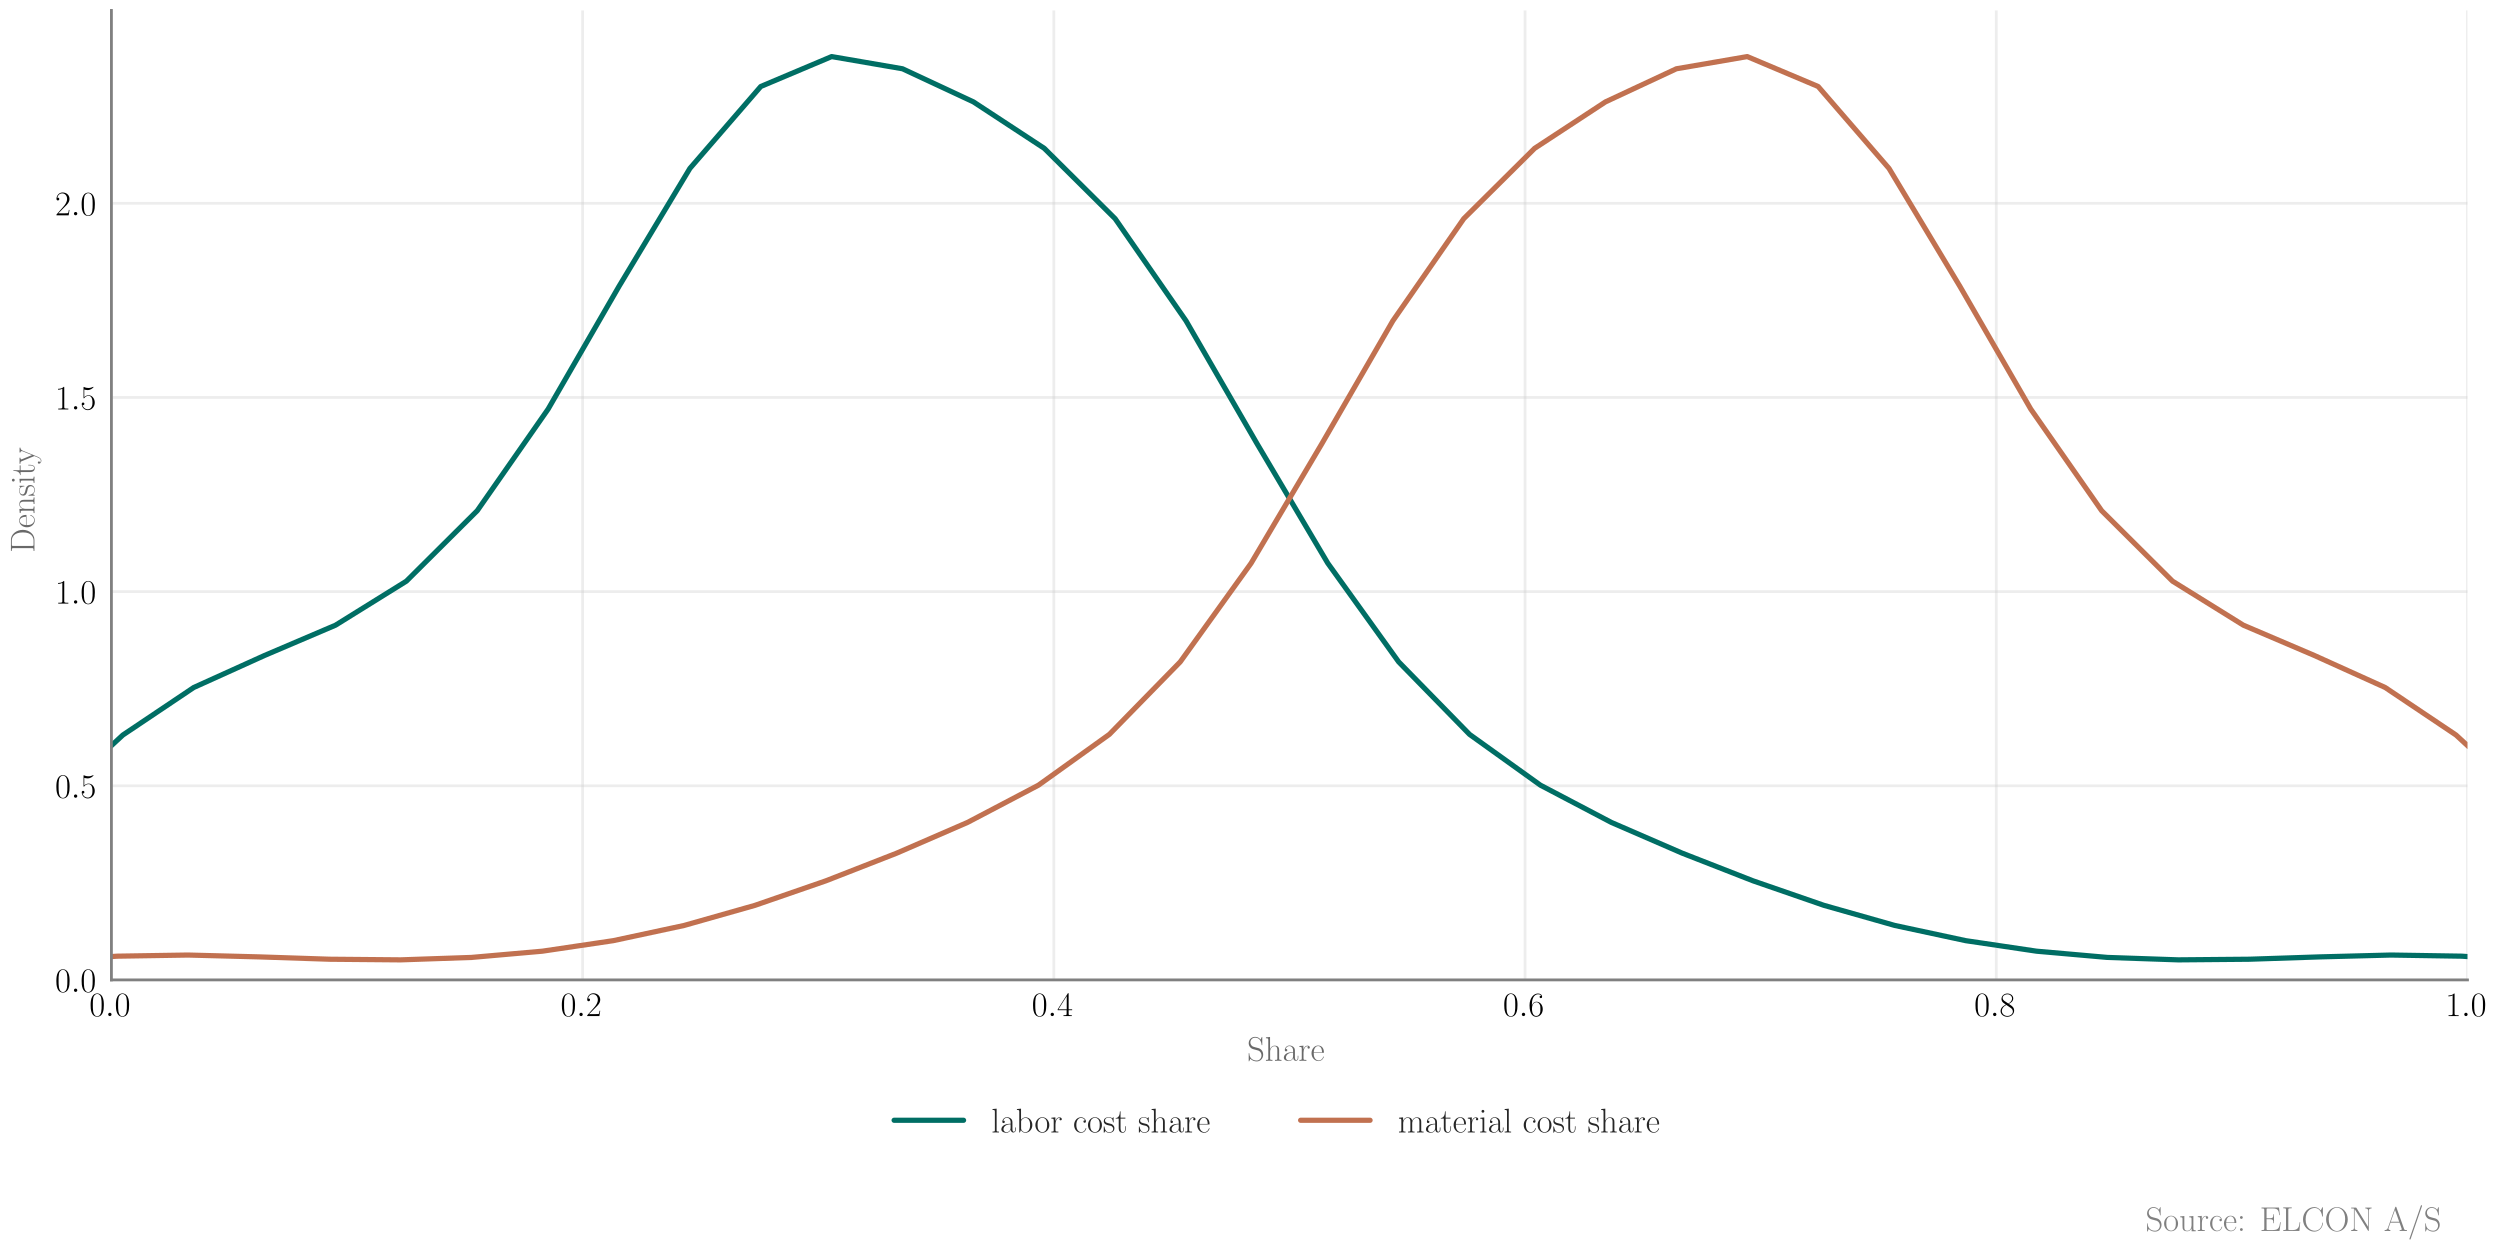
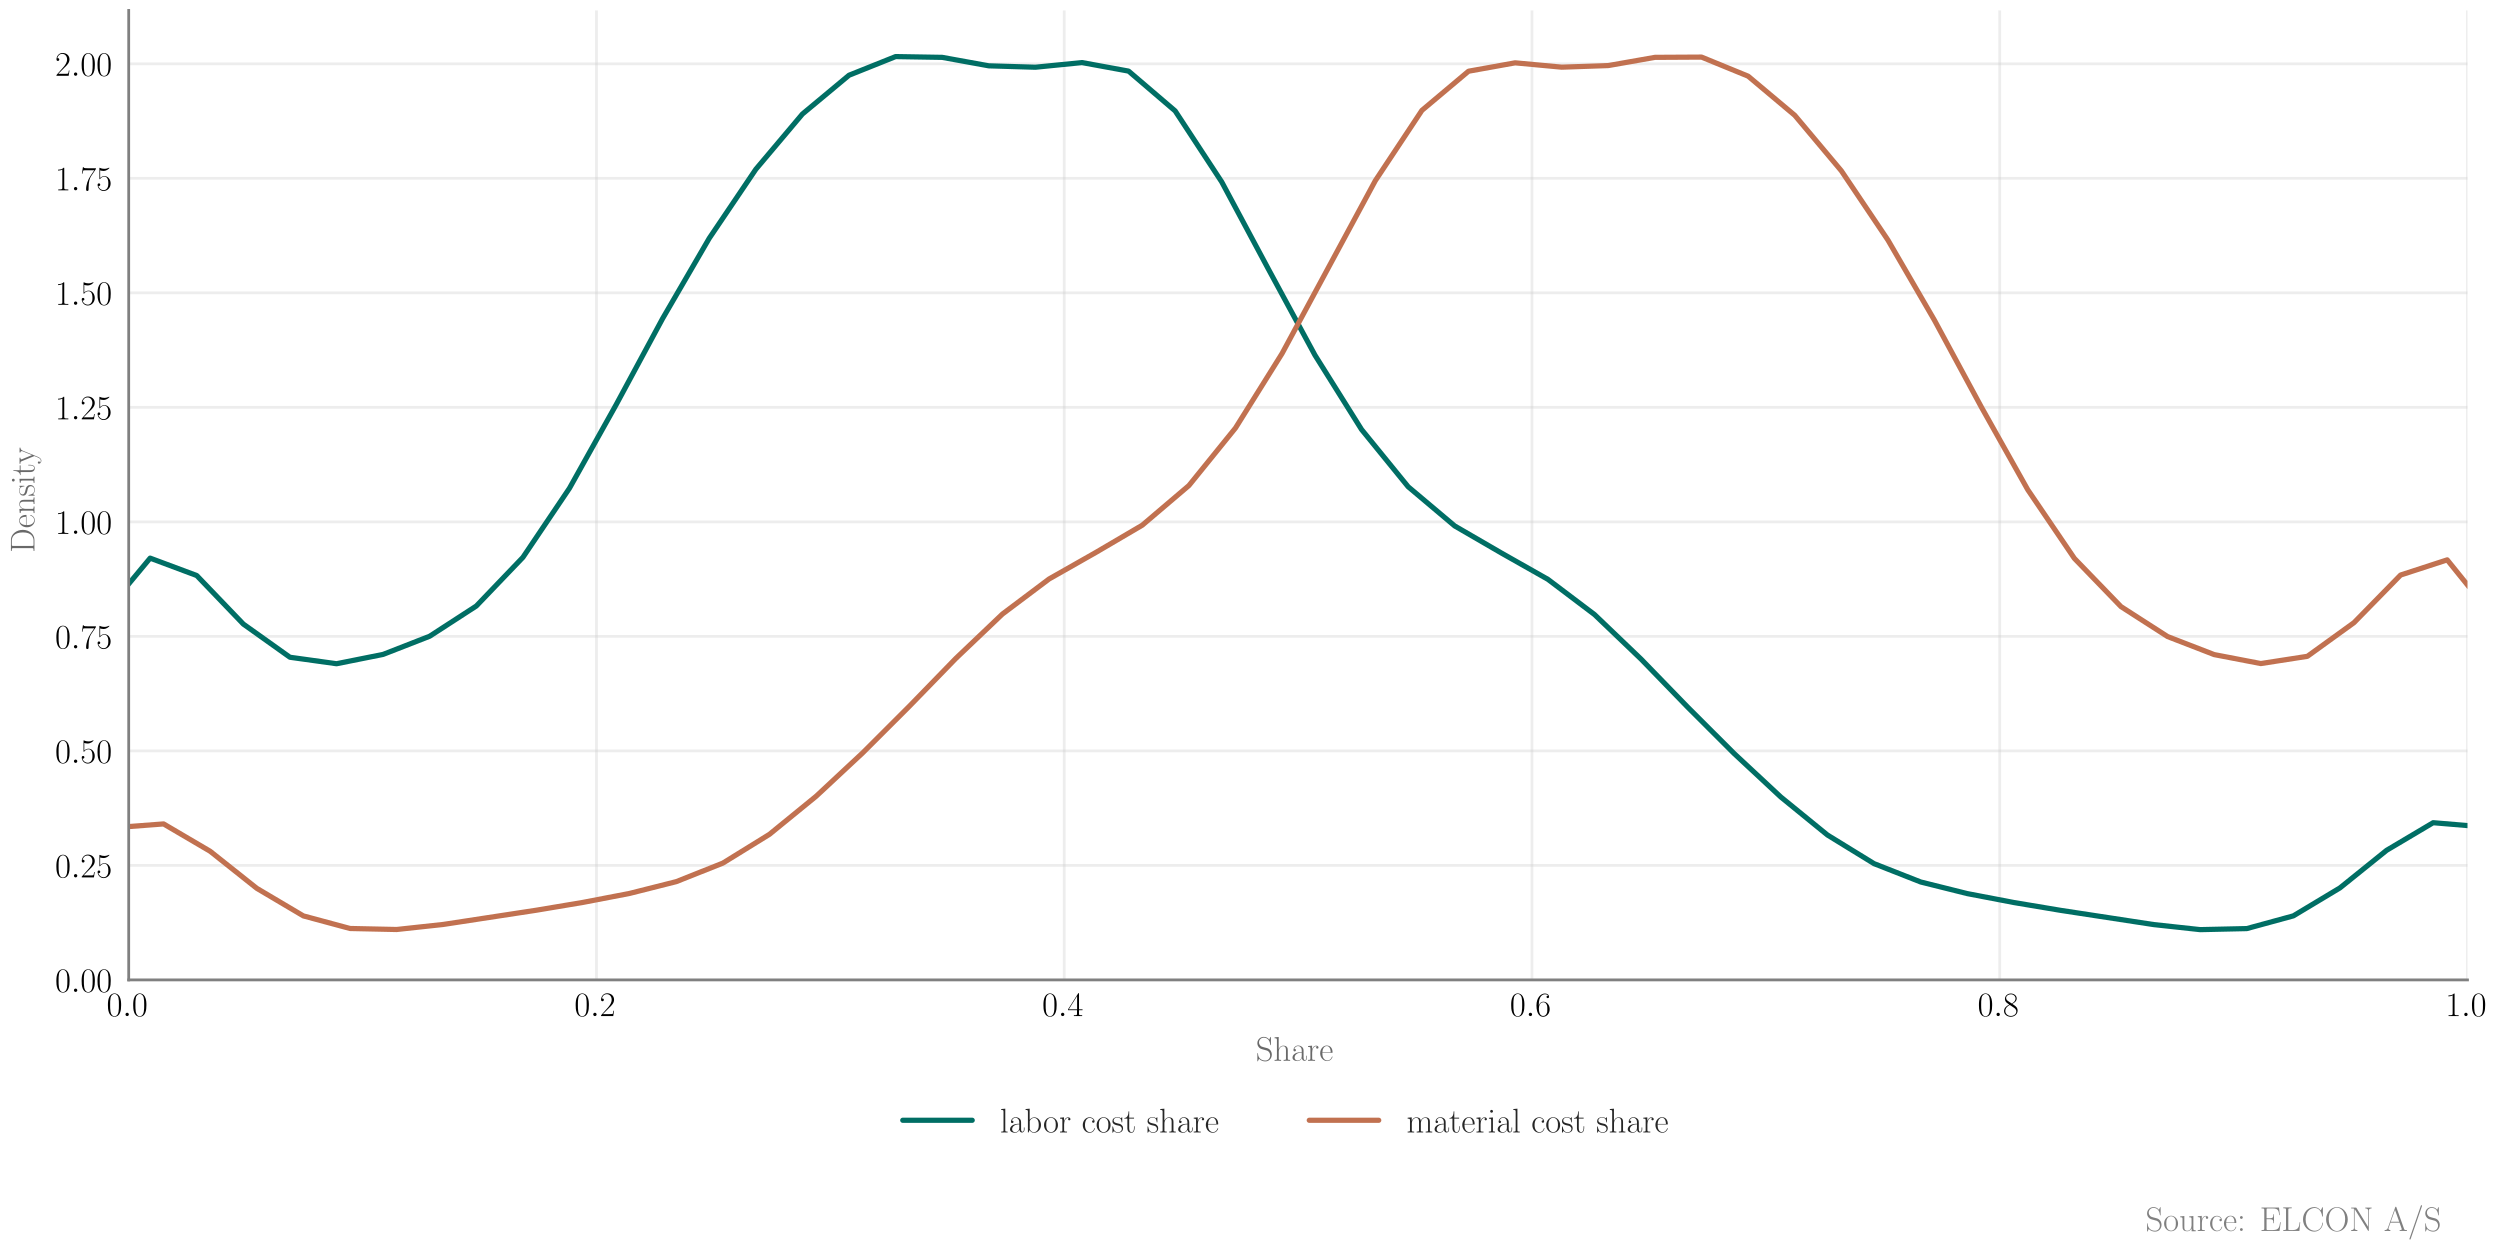
<svg xmlns="http://www.w3.org/2000/svg" xmlns:xlink="http://www.w3.org/1999/xlink" width="720pt" height="360pt" viewBox="0 0 720 360" version="1.1">
  <defs>
    <style type="text/css">*{stroke-linejoin: round; stroke-linecap: butt}</style>
  </defs>
  <g id="figure_1">
    <g id="patch_1">
      <path d="M 0 360  L 720 360  L 720 0  L 0 0  z " style="fill: #ffffff" />
    </g>
    <g id="axes_1">
      <g id="patch_2">
-         <path d="M 32.086 282.217  L 710.635 282.217  L 710.635 3  L 32.086 3  z " style="fill: #ffffff" />
+         <path d="M 37.067 282.217  L 710.635 282.217  L 710.635 3  L 37.067 3  z " style="fill: #ffffff" />
      </g>
      <g id="matplotlib.axis_1">
        <g id="xtick_1">
          <g id="line2d_1">
-             <path d="M 32.086 282.217  L 32.086 3  " clip-path="url(#p8a5e984f24)" style="fill: none; stroke: #cccccc; stroke-opacity: 0.35; stroke-width: 0.8; stroke-linecap: round" />
+             <path d="M 37.067 282.217  L 37.067 3  " clip-path="url(#p0c043cf3e1)" style="fill: none; stroke: #cccccc; stroke-opacity: 0.35; stroke-width: 0.8; stroke-linecap: round" />
          </g>
          <g id="text_1">
-             <g transform="translate(25.72096 292.6356) scale(0.1 -0.1)">
+             <g transform="translate(30.70229 292.6356) scale(0.1 -0.1)">
              <defs>
                <path id="CMR17-30" d="M 2688 2025  C 2688 2416 2682 3080 2413 3591  C 2176 4039 1798 4198 1466 4198  C 1158 4198 768 4058 525 3597  C 269 3118 243 2524 243 2025  C 243 1661 250 1106 448 619  C 723 -39 1216 -128 1466 -128  C 1760 -128 2208 -7 2470 600  C 2662 1042 2688 1559 2688 2025  z M 1466 -26  C 1056 -26 813 325 723 812  C 653 1188 653 1738 653 2096  C 653 2588 653 2997 736 3387  C 858 3929 1216 4096 1466 4096  C 1728 4096 2067 3923 2189 3400  C 2272 3036 2278 2607 2278 2096  C 2278 1680 2278 1169 2202 792  C 2067 95 1690 -26 1466 -26  z " transform="scale(0.015625)" />
                <path id="CMMI12-3a" d="M 1178 307  C 1178 492 1024 619 870 619  C 685 619 557 466 557 313  C 557 128 710 0 864 0  C 1050 0 1178 153 1178 307  z " transform="scale(0.015625)" />
              </defs>
              <use xlink:href="#CMR17-30" transform="scale(0.996264)" />
              <use xlink:href="#CMMI12-3a" transform="translate(45.69048 0) scale(0.996264)" />
              <use xlink:href="#CMR17-30" transform="translate(72.78765 0) scale(0.996264)" />
            </g>
          </g>
        </g>
        <g id="xtick_2">
          <g id="line2d_2">
-             <path d="M 167.796 282.217  L 167.796 3  " clip-path="url(#p8a5e984f24)" style="fill: none; stroke: #cccccc; stroke-opacity: 0.35; stroke-width: 0.8; stroke-linecap: round" />
+             <path d="M 171.781 282.217  L 171.781 3  " clip-path="url(#p0c043cf3e1)" style="fill: none; stroke: #cccccc; stroke-opacity: 0.35; stroke-width: 0.8; stroke-linecap: round" />
          </g>
          <g id="text_2">
-             <g transform="translate(161.4307 292.6356) scale(0.1 -0.1)">
+             <g transform="translate(165.4158 292.6356) scale(0.1 -0.1)">
              <defs>
                <path id="CMR17-32" d="M 2669 989  L 2554 989  C 2490 536 2438 459 2413 420  C 2381 369 1920 369 1830 369  L 602 369  C 832 619 1280 1072 1824 1597  C 2214 1967 2669 2402 2669 3035  C 2669 3790 2067 4224 1395 4224  C 691 4224 262 3604 262 3030  C 262 2780 448 2748 525 2748  C 589 2748 781 2787 781 3010  C 781 3207 614 3264 525 3264  C 486 3264 448 3258 422 3245  C 544 3790 915 4058 1306 4058  C 1862 4058 2227 3617 2227 3035  C 2227 2479 1901 2000 1536 1584  L 262 146  L 262 0  L 2515 0  L 2669 989  z " transform="scale(0.015625)" />
              </defs>
              <use xlink:href="#CMR17-30" transform="scale(0.996264)" />
              <use xlink:href="#CMMI12-3a" transform="translate(45.69048 0) scale(0.996264)" />
              <use xlink:href="#CMR17-32" transform="translate(72.78765 0) scale(0.996264)" />
            </g>
          </g>
        </g>
        <g id="xtick_3">
          <g id="line2d_3">
-             <path d="M 303.505 282.217  L 303.505 3  " clip-path="url(#p8a5e984f24)" style="fill: none; stroke: #cccccc; stroke-opacity: 0.35; stroke-width: 0.8; stroke-linecap: round" />
+             <path d="M 306.494 282.217  L 306.494 3  " clip-path="url(#p0c043cf3e1)" style="fill: none; stroke: #cccccc; stroke-opacity: 0.35; stroke-width: 0.8; stroke-linecap: round" />
          </g>
          <g id="text_3">
-             <g transform="translate(297.1404 292.6356) scale(0.1 -0.1)">
+             <g transform="translate(300.1292 292.6356) scale(0.1 -0.1)">
              <defs>
                <path id="CMR17-34" d="M 2150 4122  C 2150 4256 2144 4256 2029 4256  L 128 1254  L 128 1088  L 1779 1088  L 1779 457  C 1779 224 1766 160 1318 160  L 1197 160  L 1197 0  C 1402 0 1747 0 1965 0  C 2182 0 2528 0 2733 0  L 2733 160  L 2611 160  C 2163 160 2150 224 2150 457  L 2150 1088  L 2803 1088  L 2803 1254  L 2150 1254  L 2150 4122  z M 1798 3703  L 1798 1254  L 256 1254  L 1798 3703  z " transform="scale(0.015625)" />
              </defs>
              <use xlink:href="#CMR17-30" transform="scale(0.996264)" />
              <use xlink:href="#CMMI12-3a" transform="translate(45.69048 0) scale(0.996264)" />
              <use xlink:href="#CMR17-34" transform="translate(72.78765 0) scale(0.996264)" />
            </g>
          </g>
        </g>
        <g id="xtick_4">
          <g id="line2d_4">
-             <path d="M 439.215 282.217  L 439.215 3  " clip-path="url(#p8a5e984f24)" style="fill: none; stroke: #cccccc; stroke-opacity: 0.35; stroke-width: 0.8; stroke-linecap: round" />
+             <path d="M 441.208 282.217  L 441.208 3  " clip-path="url(#p0c043cf3e1)" style="fill: none; stroke: #cccccc; stroke-opacity: 0.35; stroke-width: 0.8; stroke-linecap: round" />
          </g>
          <g id="text_4">
-             <g transform="translate(432.8502 292.6356) scale(0.1 -0.1)">
+             <g transform="translate(434.8427 292.6356) scale(0.1 -0.1)">
              <defs>
                <path id="CMR17-36" d="M 678 2176  C 678 3690 1395 4032 1811 4032  C 1946 4032 2272 4009 2400 3776  C 2298 3776 2106 3776 2106 3553  C 2106 3381 2246 3323 2336 3323  C 2394 3323 2566 3348 2566 3560  C 2566 3954 2246 4179 1805 4179  C 1043 4179 243 3390 243 1984  C 243 253 966 -128 1478 -128  C 2099 -128 2688 427 2688 1283  C 2688 2081 2170 2662 1517 2662  C 1126 2662 838 2407 678 1960  L 678 2176  z M 1478 25  C 691 25 691 1200 691 1436  C 691 1896 909 2560 1504 2560  C 1613 2560 1926 2560 2138 2120  C 2253 1870 2253 1609 2253 1289  C 2253 944 2253 690 2118 434  C 1978 171 1773 25 1478 25  z " transform="scale(0.015625)" />
              </defs>
              <use xlink:href="#CMR17-30" transform="scale(0.996264)" />
              <use xlink:href="#CMMI12-3a" transform="translate(45.69048 0) scale(0.996264)" />
              <use xlink:href="#CMR17-36" transform="translate(72.78765 0) scale(0.996264)" />
            </g>
          </g>
        </g>
        <g id="xtick_5">
          <g id="line2d_5">
-             <path d="M 574.925 282.217  L 574.925 3  " clip-path="url(#p8a5e984f24)" style="fill: none; stroke: #cccccc; stroke-opacity: 0.35; stroke-width: 0.8; stroke-linecap: round" />
+             <path d="M 575.921 282.217  L 575.921 3  " clip-path="url(#p0c043cf3e1)" style="fill: none; stroke: #cccccc; stroke-opacity: 0.35; stroke-width: 0.8; stroke-linecap: round" />
          </g>
          <g id="text_5">
-             <g transform="translate(568.5599 292.6356) scale(0.1 -0.1)">
+             <g transform="translate(569.5562 292.6356) scale(0.1 -0.1)">
              <defs>
                <path id="CMR17-38" d="M 1741 2264  C 2144 2467 2554 2773 2554 3263  C 2554 3841 1990 4179 1472 4179  C 890 4179 378 3759 378 3180  C 378 3021 416 2747 666 2505  C 730 2442 998 2251 1171 2130  C 883 1983 211 1634 211 934  C 211 279 838 -128 1459 -128  C 2144 -128 2720 362 2720 1010  C 2720 1590 2330 1857 2074 2029  L 1741 2264  z M 902 2822  C 851 2854 595 3051 595 3351  C 595 3739 998 4032 1459 4032  C 1965 4032 2336 3676 2336 3262  C 2336 2669 1670 2331 1638 2331  C 1632 2331 1626 2331 1574 2370  L 902 2822  z M 2080 1519  C 2176 1449 2483 1240 2483 851  C 2483 381 2010 25 1472 25  C 890 25 448 438 448 940  C 448 1443 838 1862 1280 2060  L 2080 1519  z " transform="scale(0.015625)" />
              </defs>
              <use xlink:href="#CMR17-30" transform="scale(0.996264)" />
              <use xlink:href="#CMMI12-3a" transform="translate(45.69048 0) scale(0.996264)" />
              <use xlink:href="#CMR17-38" transform="translate(72.78765 0) scale(0.996264)" />
            </g>
          </g>
        </g>
        <g id="xtick_6">
          <g id="line2d_6">
-             <path d="M 710.635 282.217  L 710.635 3  " clip-path="url(#p8a5e984f24)" style="fill: none; stroke: #cccccc; stroke-opacity: 0.35; stroke-width: 0.8; stroke-linecap: round" />
+             <path d="M 710.635 282.217  L 710.635 3  " clip-path="url(#p0c043cf3e1)" style="fill: none; stroke: #cccccc; stroke-opacity: 0.35; stroke-width: 0.8; stroke-linecap: round" />
          </g>
          <g id="text_6">
            <g transform="translate(704.2697 292.6356) scale(0.1 -0.1)">
              <defs>
                <path id="CMR17-31" d="M 1702 4058  C 1702 4192 1696 4192 1606 4192  C 1357 3916 979 3827 621 3827  C 602 3827 570 3827 563 3808  C 557 3795 557 3782 557 3648  C 755 3648 1088 3686 1344 3839  L 1344 461  C 1344 236 1331 160 781 160  L 589 160  L 589 0  C 896 0 1216 0 1523 0  C 1830 0 2150 0 2458 0  L 2458 160  L 2266 160  C 1715 160 1702 230 1702 458  L 1702 4058  z " transform="scale(0.015625)" />
              </defs>
              <use xlink:href="#CMR17-31" transform="scale(0.996264)" />
              <use xlink:href="#CMMI12-3a" transform="translate(45.69048 0) scale(0.996264)" />
              <use xlink:href="#CMR17-30" transform="translate(72.78765 0) scale(0.996264)" />
            </g>
          </g>
        </g>
        <g id="text_7">
-           <g style="fill: #696969" transform="translate(359.1699 305.4913) scale(0.1 -0.1)">
+           <g style="fill: #696969" transform="translate(361.6606 305.4913) scale(0.1 -0.1)">
            <defs>
              <path id="CMR17-53" d="M 2803 4290  C 2803 4404 2797 4411 2758 4411  C 2720 4411 2707 4385 2682 4328  L 2490 3907  C 2246 4257 1875 4416 1472 4416  C 819 4416 294 3901 294 3253  C 294 3056 339 2776 557 2510  C 794 2218 1018 2167 1530 2033  C 1722 1982 2042 1899 2106 1874  C 2470 1722 2662 1341 2662 985  C 2662 527 2336 38 1779 38  C 1094 38 454 419 410 1311  C 403 1413 397 1419 352 1419  C 301 1419 294 1413 294 1285  L 294 -1  C 294 -115 301 -122 339 -122  C 384 -122 397 -90 486 108  C 493 127 493 140 614 381  C 934 -39 1472 -128 1779 -128  C 2477 -128 2970 451 2970 1124  C 2970 1454 2848 1708 2778 1823  C 2509 2230 2221 2306 1914 2382  C 1869 2402 1856 2402 1498 2490  C 1152 2579 1005 2624 845 2796  C 666 2992 602 3196 602 3399  C 602 3812 934 4263 1478 4263  C 2157 4263 2579 3786 2675 2993  C 2694 2878 2701 2872 2746 2872  C 2803 2872 2803 2891 2803 2999  L 2803 4290  z " transform="scale(0.015625)" />
              <path id="CMR17-68" d="M 2656 1933  C 2656 2259 2592 2790 1837 2790  C 1312 2790 1056 2368 979 2157  L 973 2157  L 973 4396  L 211 4326  L 211 4160  C 589 4160 646 4122 646 3817  L 646 426  C 646 184 621 153 211 153  L 211 -13  C 365 0 646 0 813 0  C 979 0 1267 0 1421 -13  L 1421 153  C 1011 153 986 178 986 428  L 986 1658  C 986 2247 1344 2688 1792 2688  C 2266 2688 2317 2266 2317 1958  L 2317 428  C 2317 184 2291 153 1882 153  L 1882 -13  C 2035 0 2317 0 2483 0  C 2650 0 2938 0 3091 -13  L 3091 153  C 2682 153 2656 178 2656 428  L 2656 1933  z " transform="scale(0.015625)" />
              <path id="CMR17-61" d="M 2304 1653  C 2304 2072 2304 2294 2035 2543  C 1798 2752 1523 2816 1306 2816  C 800 2816 435 2407 435 1971  C 435 1728 627 1728 666 1728  C 749 1728 896 1778 896 1954  C 896 2112 774 2181 666 2181  C 640 2181 608 2174 589 2168  C 723 2592 1069 2714 1293 2714  C 1613 2714 1965 2429 1965 1885  L 1965 1600  C 1587 1600 1133 1549 774 1357  C 371 1133 256 813 256 570  C 256 77 832 -64 1171 -64  C 1523 -64 1850 139 1990 511  C 2003 233 2182 -18 2464 -18  C 2598 -18 2938 70 2938 567  L 2938 920  L 2822 920  L 2822 562  C 2822 178 2650 128 2566 128  C 2304 128 2304 458 2304 738  L 2304 1653  z M 1965 870  C 1965 317 1568 38 1216 38  C 896 38 646 275 646 570  C 646 761 730 1100 1101 1305  C 1408 1478 1760 1504 1965 1504  L 1965 870  z " transform="scale(0.015625)" />
              <path id="CMR17-72" d="M 960 1497  C 960 2112 1222 2688 1702 2688  C 1747 2688 1792 2682 1837 2662  C 1837 2662 1696 2617 1696 2452  C 1696 2298 1818 2234 1914 2234  C 1990 2234 2131 2279 2131 2458  C 2131 2663 1926 2790 1709 2790  C 1222 2790 1011 2317 947 2093  L 941 2093  L 941 2790  L 198 2720  L 198 2554  C 576 2554 634 2515 634 2208  L 634 428  C 634 184 608 153 198 153  L 198 -13  C 352 0 646 0 813 0  C 998 0 1325 0 1498 -13  L 1498 153  C 1037 153 960 153 960 440  L 960 1497  z " transform="scale(0.015625)" />
              <path id="CMR17-65" d="M 2438 1472  C 2464 1498 2464 1511 2464 1576  C 2464 2238 2118 2816 1389 2816  C 710 2816 173 2169 173 1383  C 173 551 781 -64 1459 -64  C 2176 -64 2458 607 2458 740  C 2458 784 2419 784 2406 784  C 2362 784 2355 771 2330 696  C 2189 265 1837 51 1504 51  C 1229 51 954 203 781 480  C 582 803 582 1176 582 1472  L 2438 1472  z M 589 1568  C 634 2505 1126 2714 1382 2714  C 1818 2714 2112 2297 2118 1568  L 589 1568  z " transform="scale(0.015625)" />
            </defs>
            <use xlink:href="#CMR17-53" transform="scale(0.996264)" />
            <use xlink:href="#CMR17-68" transform="translate(50.89537 0) scale(0.996264)" />
            <use xlink:href="#CMR17-61" transform="translate(101.7907 0) scale(0.996264)" />
            <use xlink:href="#CMR17-72" transform="translate(147.4812 0) scale(0.996264)" />
            <use xlink:href="#CMR17-65" transform="translate(182.762 0) scale(0.996264)" />
          </g>
        </g>
      </g>
      <g id="matplotlib.axis_2">
        <g id="ytick_1">
          <g id="line2d_7">
-             <path d="M 32.086 282.217  L 710.635 282.217  " clip-path="url(#p8a5e984f24)" style="fill: none; stroke: #cccccc; stroke-opacity: 0.35; stroke-width: 0.8; stroke-linecap: round" />
+             <path d="M 37.067 282.217  L 710.635 282.217  " clip-path="url(#p0c043cf3e1)" style="fill: none; stroke: #cccccc; stroke-opacity: 0.35; stroke-width: 0.8; stroke-linecap: round" />
          </g>
          <g id="text_8">
            <g transform="translate(15.85592 285.6764) scale(0.1 -0.1)">
              <use xlink:href="#CMR17-30" transform="scale(0.996264)" />
              <use xlink:href="#CMMI12-3a" transform="translate(45.69048 0) scale(0.996264)" />
              <use xlink:href="#CMR17-30" transform="translate(72.78765 0) scale(0.996264)" />
+               <use xlink:href="#CMR17-30" transform="translate(118.4781 0) scale(0.996264)" />
            </g>
          </g>
        </g>
        <g id="ytick_2">
          <g id="line2d_8">
-             <path d="M 32.086 226.3  L 710.635 226.3  " clip-path="url(#p8a5e984f24)" style="fill: none; stroke: #cccccc; stroke-opacity: 0.35; stroke-width: 0.8; stroke-linecap: round" />
+             <path d="M 37.067 249.236  L 710.635 249.236  " clip-path="url(#p0c043cf3e1)" style="fill: none; stroke: #cccccc; stroke-opacity: 0.35; stroke-width: 0.8; stroke-linecap: round" />
          </g>
          <g id="text_9">
-             <g transform="translate(15.85592 229.7591) scale(0.1 -0.1)">
+             <g transform="translate(15.85592 252.6953) scale(0.1 -0.1)">
              <defs>
                <path id="CMR17-35" d="M 730 3692  C 794 3666 1056 3584 1325 3584  C 1920 3584 2246 3911 2432 4100  C 2432 4157 2432 4192 2394 4192  C 2387 4192 2374 4192 2323 4163  C 2099 4058 1837 3973 1517 3973  C 1325 3973 1037 3999 723 4139  C 653 4171 640 4171 634 4171  C 602 4171 595 4164 595 4037  L 595 2203  C 595 2089 595 2057 659 2057  C 691 2057 704 2070 736 2114  C 941 2401 1222 2522 1542 2522  C 1766 2522 2246 2382 2246 1289  C 2246 1085 2246 715 2054 421  C 1894 159 1645 25 1370 25  C 947 25 518 320 403 814  C 429 807 480 795 506 795  C 589 795 749 840 749 1038  C 749 1210 627 1280 506 1280  C 358 1280 262 1190 262 1011  C 262 454 704 -128 1382 -128  C 2042 -128 2669 440 2669 1264  C 2669 2030 2170 2624 1549 2624  C 1222 2624 947 2503 730 2274  L 730 3692  z " transform="scale(0.015625)" />
              </defs>
              <use xlink:href="#CMR17-30" transform="scale(0.996264)" />
              <use xlink:href="#CMMI12-3a" transform="translate(45.69048 0) scale(0.996264)" />
-               <use xlink:href="#CMR17-35" transform="translate(72.78765 0) scale(0.996264)" />
+               <use xlink:href="#CMR17-32" transform="translate(72.78765 0) scale(0.996264)" />
+               <use xlink:href="#CMR17-35" transform="translate(118.4781 0) scale(0.996264)" />
            </g>
          </g>
        </g>
        <g id="ytick_3">
          <g id="line2d_9">
-             <path d="M 32.086 170.383  L 710.635 170.383  " clip-path="url(#p8a5e984f24)" style="fill: none; stroke: #cccccc; stroke-opacity: 0.35; stroke-width: 0.8; stroke-linecap: round" />
+             <path d="M 37.067 216.255  L 710.635 216.255  " clip-path="url(#p0c043cf3e1)" style="fill: none; stroke: #cccccc; stroke-opacity: 0.35; stroke-width: 0.8; stroke-linecap: round" />
          </g>
          <g id="text_10">
-             <g transform="translate(15.85592 173.8419) scale(0.1 -0.1)">
-               <use xlink:href="#CMR17-31" transform="scale(0.996264)" />
-               <use xlink:href="#CMMI12-3a" transform="translate(45.69048 0) scale(0.996264)" />
-               <use xlink:href="#CMR17-30" transform="translate(72.78765 0) scale(0.996264)" />
+             <g transform="translate(15.85592 219.7142) scale(0.1 -0.1)">
+               <use xlink:href="#CMR17-30" transform="scale(0.996264)" />
+               <use xlink:href="#CMMI12-3a" transform="translate(45.69048 0) scale(0.996264)" />
+               <use xlink:href="#CMR17-35" transform="translate(72.78765 0) scale(0.996264)" />
+               <use xlink:href="#CMR17-30" transform="translate(118.4781 0) scale(0.996264)" />
            </g>
          </g>
        </g>
        <g id="ytick_4">
          <g id="line2d_10">
-             <path d="M 32.086 114.465  L 710.635 114.465  " clip-path="url(#p8a5e984f24)" style="fill: none; stroke: #cccccc; stroke-opacity: 0.35; stroke-width: 0.8; stroke-linecap: round" />
+             <path d="M 37.067 183.274  L 710.635 183.274  " clip-path="url(#p0c043cf3e1)" style="fill: none; stroke: #cccccc; stroke-opacity: 0.35; stroke-width: 0.8; stroke-linecap: round" />
          </g>
          <g id="text_11">
-             <g transform="translate(15.85592 117.9246) scale(0.1 -0.1)">
-               <use xlink:href="#CMR17-31" transform="scale(0.996264)" />
-               <use xlink:href="#CMMI12-3a" transform="translate(45.69048 0) scale(0.996264)" />
-               <use xlink:href="#CMR17-35" transform="translate(72.78765 0) scale(0.996264)" />
+             <g transform="translate(15.85592 186.7331) scale(0.1 -0.1)">
+               <defs>
+                 <path id="CMR17-37" d="M 2886 3941  L 2886 4081  L 1382 4081  C 634 4081 621 4165 595 4288  L 480 4288  L 294 3094  L 410 3094  C 429 3215 474 3540 550 3661  C 589 3712 1062 3712 1171 3712  L 2579 3712  L 1869 2661  C 1395 1954 1069 999 1069 165  C 1069 89 1069 -128 1299 -128  C 1530 -128 1530 89 1530 171  L 1530 465  C 1530 1508 1709 2196 2003 2636  L 2886 3941  z " transform="scale(0.015625)" />
+               </defs>
+               <use xlink:href="#CMR17-30" transform="scale(0.996264)" />
+               <use xlink:href="#CMMI12-3a" transform="translate(45.69048 0) scale(0.996264)" />
+               <use xlink:href="#CMR17-37" transform="translate(72.78765 0) scale(0.996264)" />
+               <use xlink:href="#CMR17-35" transform="translate(118.4781 0) scale(0.996264)" />
            </g>
          </g>
        </g>
        <g id="ytick_5">
          <g id="line2d_11">
-             <path d="M 32.086 58.548  L 710.635 58.548  " clip-path="url(#p8a5e984f24)" style="fill: none; stroke: #cccccc; stroke-opacity: 0.35; stroke-width: 0.8; stroke-linecap: round" />
+             <path d="M 37.067 150.293  L 710.635 150.293  " clip-path="url(#p0c043cf3e1)" style="fill: none; stroke: #cccccc; stroke-opacity: 0.35; stroke-width: 0.8; stroke-linecap: round" />
          </g>
          <g id="text_12">
-             <g transform="translate(15.85592 62.00734) scale(0.1 -0.1)">
+             <g transform="translate(15.85592 153.752) scale(0.1 -0.1)">
+               <use xlink:href="#CMR17-31" transform="scale(0.996264)" />
+               <use xlink:href="#CMMI12-3a" transform="translate(45.69048 0) scale(0.996264)" />
+               <use xlink:href="#CMR17-30" transform="translate(72.78765 0) scale(0.996264)" />
+               <use xlink:href="#CMR17-30" transform="translate(118.4781 0) scale(0.996264)" />
+             </g>
+           </g>
+         </g>
+         <g id="ytick_6">
+           <g id="line2d_12">
+             <path d="M 37.067 117.312  L 710.635 117.312  " clip-path="url(#p0c043cf3e1)" style="fill: none; stroke: #cccccc; stroke-opacity: 0.35; stroke-width: 0.8; stroke-linecap: round" />
+           </g>
+           <g id="text_13">
+             <g transform="translate(15.85592 120.7709) scale(0.1 -0.1)">
+               <use xlink:href="#CMR17-31" transform="scale(0.996264)" />
+               <use xlink:href="#CMMI12-3a" transform="translate(45.69048 0) scale(0.996264)" />
+               <use xlink:href="#CMR17-32" transform="translate(72.78765 0) scale(0.996264)" />
+               <use xlink:href="#CMR17-35" transform="translate(118.4781 0) scale(0.996264)" />
+             </g>
+           </g>
+         </g>
+         <g id="ytick_7">
+           <g id="line2d_13">
+             <path d="M 37.067 84.331  L 710.635 84.331  " clip-path="url(#p0c043cf3e1)" style="fill: none; stroke: #cccccc; stroke-opacity: 0.35; stroke-width: 0.8; stroke-linecap: round" />
+           </g>
+           <g id="text_14">
+             <g transform="translate(15.85592 87.78976) scale(0.1 -0.1)">
+               <use xlink:href="#CMR17-31" transform="scale(0.996264)" />
+               <use xlink:href="#CMMI12-3a" transform="translate(45.69048 0) scale(0.996264)" />
+               <use xlink:href="#CMR17-35" transform="translate(72.78765 0) scale(0.996264)" />
+               <use xlink:href="#CMR17-30" transform="translate(118.4781 0) scale(0.996264)" />
+             </g>
+           </g>
+         </g>
+         <g id="ytick_8">
+           <g id="line2d_14">
+             <path d="M 37.067 51.349  L 710.635 51.349  " clip-path="url(#p0c043cf3e1)" style="fill: none; stroke: #cccccc; stroke-opacity: 0.35; stroke-width: 0.8; stroke-linecap: round" />
+           </g>
+           <g id="text_15">
+             <g transform="translate(15.85592 54.80866) scale(0.1 -0.1)">
+               <use xlink:href="#CMR17-31" transform="scale(0.996264)" />
+               <use xlink:href="#CMMI12-3a" transform="translate(45.69048 0) scale(0.996264)" />
+               <use xlink:href="#CMR17-37" transform="translate(72.78765 0) scale(0.996264)" />
+               <use xlink:href="#CMR17-35" transform="translate(118.4781 0) scale(0.996264)" />
+             </g>
+           </g>
+         </g>
+         <g id="ytick_9">
+           <g id="line2d_15">
+             <path d="M 37.067 18.368  L 710.635 18.368  " clip-path="url(#p0c043cf3e1)" style="fill: none; stroke: #cccccc; stroke-opacity: 0.35; stroke-width: 0.8; stroke-linecap: round" />
+           </g>
+           <g id="text_16">
+             <g transform="translate(15.85592 21.82755) scale(0.1 -0.1)">
              <use xlink:href="#CMR17-32" transform="scale(0.996264)" />
              <use xlink:href="#CMMI12-3a" transform="translate(45.69048 0) scale(0.996264)" />
              <use xlink:href="#CMR17-30" transform="translate(72.78765 0) scale(0.996264)" />
-             </g>
-           </g>
-         </g>
-         <g id="text_13">
+               <use xlink:href="#CMR17-30" transform="translate(118.4781 0) scale(0.996264)" />
+             </g>
+           </g>
+         </g>
+         <g id="text_17">
          <g style="fill: #696969" transform="translate(9.918738 159.1716) rotate(-90) scale(0.1 -0.1)">
            <defs>
              <path id="CMR17-44" d="M 333 4352  L 333 4186  C 774 4186 845 4186 845 3900  L 845 452  C 845 166 774 166 333 166  L 333 0  L 2368 0  C 3398 0 4224 943 4224 2141  C 4224 3346 3411 4352 2368 4352  L 333 4352  z M 1523 166  C 1267 166 1254 197 1254 414  L 1254 3938  C 1254 4155 1267 4186 1523 4186  L 2240 4186  C 2771 4186 3750 3874 3750 2141  C 3750 1242 3488 879 3366 707  C 3213 510 2848 166 2240 166  L 1523 166  z " transform="scale(0.015625)" />
              <path id="CMR17-6e" d="M 2656 1933  C 2656 2259 2592 2790 1837 2790  C 1331 2790 1069 2400 973 2144  L 966 2144  L 966 2790  L 211 2720  L 211 2554  C 589 2554 646 2515 646 2208  L 646 428  C 646 184 621 153 211 153  L 211 -13  C 365 0 646 0 813 0  C 979 0 1267 0 1421 -13  L 1421 153  C 1011 153 986 178 986 428  L 986 1658  C 986 2247 1344 2688 1792 2688  C 2266 2688 2317 2266 2317 1958  L 2317 428  C 2317 184 2291 153 1882 153  L 1882 -13  C 2035 0 2317 0 2483 0  C 2650 0 2938 0 3091 -13  L 3091 153  C 2682 153 2656 178 2656 428  L 2656 1933  z " transform="scale(0.015625)" />
              <path id="CMR17-73" d="M 1978 2697  C 1978 2813 1971 2819 1933 2819  C 1907 2819 1901 2813 1824 2717  C 1805 2691 1747 2626 1728 2601  C 1523 2819 1235 2819 1126 2819  C 416 2819 160 2447 160 2076  C 160 1498 813 1365 998 1325  C 1402 1243 1542 1217 1677 1101  C 1760 1025 1901 884 1901 654  C 1901 384 1747 38 1158 38  C 602 38 403 460 288 1021  C 269 1110 269 1117 218 1117  C 166 1117 160 1110 160 983  L 160 63  C 160 -51 166 -58 205 -58  C 237 -58 243 -51 275 0  C 314 57 410 211 448 276  C 576 103 800 -64 1158 -64  C 1792 -64 2131 283 2131 784  C 2131 1112 1958 1285 1875 1362  C 1683 1561 1459 1606 1190 1657  C 838 1735 390 1825 390 2217  C 390 2383 480 2737 1126 2737  C 1811 2737 1850 2094 1862 1888  C 1869 1856 1901 1849 1920 1849  C 1978 1849 1978 1869 1978 1978  L 1978 2697  z " transform="scale(0.015625)" />
              <path id="CMR17-69" d="M 992 3909  C 992 4049 877 4170 730 4170  C 589 4170 467 4056 467 3909  C 467 3769 582 3648 730 3648  C 870 3648 992 3763 992 3909  z M 243 2706  L 243 2541  C 602 2541 653 2502 653 2197  L 653 427  C 653 184 627 153 218 153  L 218 -13  C 371 0 646 0 806 0  C 960 0 1222 0 1370 -13  L 1370 153  C 992 153 979 191 979 420  L 979 2776  L 243 2706  z " transform="scale(0.015625)" />
              <path id="CMR17-74" d="M 966 2560  L 1862 2560  L 1862 2725  L 966 2725  L 966 3904  L 851 3904  C 838 3245 614 2668 70 2668  L 70 2560  L 627 2560  L 627 771  C 627 650 627 -64 1370 -64  C 1747 -64 1965 306 1965 777  L 1965 1140  L 1850 1140  L 1850 783  C 1850 344 1677 51 1408 51  C 1222 51 966 178 966 758  L 966 2560  z " transform="scale(0.015625)" />
              <path id="CMR17-79" d="M 2496 2197  C 2656 2586 2944 2586 3034 2586  L 3034 2752  C 2912 2752 2752 2752 2630 2752  C 2496 2752 2285 2752 2157 2758  L 2157 2592  C 2400 2573 2406 2394 2406 2343  C 2406 2280 2394 2248 2362 2171  L 1664 449  L 902 2306  C 870 2382 870 2426 870 2433  C 870 2573 1018 2586 1171 2586  L 1171 2758  C 1018 2752 742 2752 582 2752  C 410 2752 205 2752 64 2758  L 64 2586  C 410 2586 448 2554 531 2350  L 1485 15  C 1197 -738 1030 -1178 627 -1178  C 557 -1178 397 -1159 282 -1044  C 429 -1031 493 -942 493 -833  C 493 -725 416 -629 288 -629  C 147 -629 77 -725 77 -840  C 77 -1095 339 -1280 627 -1280  C 998 -1280 1229 -922 1357 -604  L 2496 2197  z " transform="scale(0.015625)" />
            </defs>
            <use xlink:href="#CMR17-44" transform="scale(0.996264)" />
            <use xlink:href="#CMR17-65" transform="translate(70.39356 0) scale(0.996264)" />
            <use xlink:href="#CMR17-6e" transform="translate(110.8792 0) scale(0.996264)" />
            <use xlink:href="#CMR17-73" transform="translate(161.7746 0) scale(0.996264)" />
            <use xlink:href="#CMR17-69" transform="translate(197.5759 0) scale(0.996264)" />
            <use xlink:href="#CMR17-74" transform="translate(222.447 0) scale(0.996264)" />
            <use xlink:href="#CMR17-79" transform="translate(255.1253 0) scale(0.996264)" />
          </g>
        </g>
      </g>
-       <g id="line2d_12">
-         <path d="M -1 246.294  L 14.973 230.544  L 35.386 211.687  L 55.798 197.996  L 76.211 188.765  L 96.624 180.057  L 117.036 167.374  L 137.449 147.075  L 157.862 117.815  L 178.274 82.463  L 198.687 48.503  L 219.1 24.909  L 239.513 16.296  L 259.925 19.809  L 280.338 29.336  L 300.751 42.723  L 321.163 62.985  L 341.576 92.397  L 361.989 127.72  L 382.401 162.202  L 402.814 190.619  L 423.227 211.5  L 443.639 226.13  L 464.052 236.848  L 484.465 245.706  L 504.877 253.681  L 525.29 260.74  L 545.703 266.533  L 566.115 270.911  L 586.528 273.942  L 606.941 275.74  L 627.354 276.44  L 647.766 276.258  L 668.179 275.581  L 688.592 275.051  L 709.004 275.38  L 721 276.213  L 721 276.213  " clip-path="url(#p8a5e984f24)" style="fill: none; stroke: #006e64; stroke-width: 1.5; stroke-linecap: round" />
-       </g>
-       <g id="line2d_13">
-         <path d="M -1 278.181  L 13.304 276.797  L 33.716 275.38  L 54.129 275.051  L 74.542 275.581  L 94.954 276.258  L 115.367 276.44  L 135.78 275.74  L 156.193 273.942  L 176.605 270.911  L 197.018 266.533  L 217.431 260.74  L 237.843 253.681  L 258.256 245.706  L 278.669 236.848  L 299.081 226.13  L 319.494 211.5  L 339.907 190.619  L 360.319 162.202  L 380.732 127.72  L 401.145 92.397  L 421.557 62.985  L 441.97 42.723  L 462.383 29.336  L 482.796 19.809  L 503.208 16.296  L 523.621 24.909  L 544.034 48.503  L 564.446 82.463  L 584.859 117.815  L 605.272 147.075  L 625.684 167.374  L 646.097 180.057  L 666.51 188.765  L 686.922 197.996  L 707.335 211.687  L 721 224.311  L 721 224.311  " clip-path="url(#p8a5e984f24)" style="fill: none; stroke: #c17150; stroke-width: 1.5; stroke-linecap: round" />
+       <g id="line2d_16">
+         <path d="M -1 251.308  L 2.986 244.561  L 16.405 210.307  L 29.823 176.876  L 43.242 160.743  L 56.66 165.754  L 70.079 179.731  L 83.497 189.288  L 96.916 191.154  L 110.334 188.468  L 123.752 183.23  L 137.171 174.535  L 150.589 160.528  L 164.008 140.608  L 177.426 116.593  L 190.845 91.715  L 204.263 68.624  L 217.682 48.746  L 231.1 32.835  L 244.519 21.666  L 257.937 16.296  L 271.356 16.523  L 284.774 18.958  L 298.193 19.363  L 311.611 18.021  L 325.03 20.48  L 338.448 31.948  L 351.867 52.41  L 365.285 77.476  L 378.704 102.275  L 392.122 123.689  L 405.541 140.173  L 418.959 151.473  L 432.378 159.257  L 445.796 166.848  L 459.215 176.985  L 472.633 189.825  L 486.052 203.655  L 499.47 217.055  L 512.889 229.55  L 526.307 240.482  L 539.726 248.728  L 553.144 254.007  L 566.563 257.355  L 579.981 259.925  L 593.399 262.172  L 620.236 266.276  L 633.655 267.735  L 647.073 267.433  L 660.492 263.766  L 673.91 255.713  L 687.329 244.9  L 700.747 236.937  L 714.166 238.063  L 721 243.504  L 721 243.504  " clip-path="url(#p0c043cf3e1)" style="fill: none; stroke: #006e64; stroke-width: 1.5; stroke-linecap: round" />
+       </g>
+       <g id="line2d_17">
+         <path d="M -1 268.856  L 6.848 262.6  L 20.27 248.771  L 33.692 238.311  L 47.114 237.288  L 60.536 245.174  L 73.959 255.838  L 87.381 263.785  L 100.803 267.405  L 114.225 267.697  L 127.647 266.243  L 154.491 262.139  L 167.913 259.886  L 181.335 257.302  L 194.757 253.914  L 208.179 248.576  L 221.601 240.286  L 235.023 229.339  L 248.446 216.834  L 261.868 203.424  L 275.29 189.617  L 288.712 176.837  L 302.134 166.748  L 315.556 159.131  L 328.978 151.252  L 342.4 139.839  L 355.822 123.261  L 369.244 101.787  L 396.088 52.042  L 409.51 31.789  L 422.933 20.511  L 436.355 18.094  L 449.777 19.346  L 463.199 18.88  L 476.621 16.519  L 490.043 16.442  L 503.465 21.94  L 516.887 33.204  L 530.309 49.199  L 543.731 69.15  L 557.153 92.282  L 570.575 117.137  L 583.997 141.045  L 597.419 160.816  L 610.842 174.702  L 624.264 183.33  L 637.686 188.525  L 651.108 191.104  L 664.53 189.019  L 677.952 179.321  L 691.374 165.609  L 704.796 161.238  L 718.218 177.86  L 721 184.78  L 721 184.78  " clip-path="url(#p0c043cf3e1)" style="fill: none; stroke: #c17150; stroke-width: 1.5; stroke-linecap: round" />
      </g>
      <g id="patch_3">
-         <path d="M 32.086 282.217  L 32.086 3  " style="fill: none; stroke: #808080; stroke-width: 0.8; stroke-linejoin: miter; stroke-linecap: square" />
+         <path d="M 37.067 282.217  L 37.067 3  " style="fill: none; stroke: #808080; stroke-width: 0.8; stroke-linejoin: miter; stroke-linecap: square" />
      </g>
      <g id="patch_4">
-         <path d="M 32.086 282.217  L 710.635 282.217  " style="fill: none; stroke: #808080; stroke-width: 0.8; stroke-linejoin: miter; stroke-linecap: square" />
-       </g>
-       <g id="text_14">
+         <path d="M 37.067 282.217  L 710.635 282.217  " style="fill: none; stroke: #808080; stroke-width: 0.8; stroke-linejoin: miter; stroke-linecap: square" />
+       </g>
+       <g id="text_18">
        <g style="fill: #808080" transform="translate(617.899 354.512) scale(0.1 -0.1)">
          <defs>
            <path id="CMR17-6f" d="M 2758 1356  C 2758 2176 2163 2816 1466 2816  C 768 2816 173 2176 173 1356  C 173 551 768 -64 1466 -64  C 2163 -64 2758 551 2758 1356  z M 1466 51  C 1165 51 909 230 762 480  C 602 767 582 1126 582 1408  C 582 1677 595 2010 762 2298  C 890 2509 1139 2714 1466 2714  C 1754 2714 1997 2554 2150 2330  C 2349 2029 2349 1607 2349 1408  C 2349 1158 2336 775 2163 467  C 1984 173 1709 51 1466 51  z " transform="scale(0.015625)" />
            <path id="CMR17-75" d="M 1882 2693  L 1882 2528  C 2259 2528 2317 2489 2317 2186  L 2317 1032  C 2317 500 2029 38 1555 38  C 1030 38 986 348 986 678  L 986 2763  L 211 2693  L 211 2528  C 467 2528 640 2528 646 2274  L 646 1058  C 646 633 646 361 813 183  C 896 101 1056 -64 1517 -64  C 2061 -64 2272 377 2323 506  L 2330 506  L 2330 -63  L 3091 -63  L 3091 128  C 2714 128 2656 166 2656 473  L 2656 2763  L 1882 2693  z " transform="scale(0.015625)" />
            <path id="CMR17-63" d="M 2234 2240  C 2112 2240 1933 2240 1933 2017  C 1933 1838 2080 1787 2163 1787  C 2208 1787 2394 1807 2394 2024  C 2394 2467 1958 2803 1466 2803  C 787 2803 211 2178 211 1363  C 211 516 813 -64 1466 -64  C 2259 -64 2458 677 2458 748  C 2458 774 2451 793 2406 793  C 2362 793 2355 787 2330 703  C 2163 180 1798 51 1523 51  C 1114 51 621 427 621 1369  C 621 2338 1094 2688 1472 2688  C 1722 2688 2093 2573 2234 2240  z " transform="scale(0.015625)" />
            <path id="CMR17-3a" d="M 1062 2491  C 1062 2650 934 2752 800 2752  C 672 2752 538 2650 538 2491  C 538 2332 666 2230 800 2230  C 928 2230 1062 2332 1062 2491  z M 1062 261  C 1062 420 934 522 800 522  C 672 522 538 420 538 261  C 538 102 666 0 800 0  C 928 0 1062 102 1062 261  z " transform="scale(0.015625)" />
            <path id="CMR17-45" d="M 3885 1615  L 3770 1615  C 3629 676 3546 166 2419 166  L 1530 166  C 1274 166 1261 197 1261 414  L 1261 2176  L 1862 2176  C 2464 2176 2522 1960 2522 1430  L 2637 1430  L 2637 3081  L 2522 3081  C 2522 2557 2464 2342 1862 2342  L 1261 2342  L 1261 3913  C 1261 4128 1274 4160 1530 4160  L 2406 4160  C 3398 4160 3514 3769 3603 2929  L 3718 2929  L 3565 4325  L 326 4325  L 326 4160  C 768 4160 838 4160 838 3874  L 838 451  C 838 166 768 166 326 166  L 326 0  L 3654 0  L 3885 1615  z " transform="scale(0.015625)" />
            <path id="CMR17-4c" d="M 3469 1615  L 3354 1615  C 3302 983 3219 166 2125 166  L 1530 166  C 1274 166 1261 197 1261 414  L 1261 3898  C 1261 4129 1274 4192 1760 4192  L 1901 4192  L 1901 4352  C 1638 4352 1331 4352 1069 4352  C 870 4352 512 4352 326 4352  L 326 4192  C 768 4192 838 4192 838 3905  L 838 452  C 838 166 768 166 326 166  L 326 0  L 3315 0  L 3469 1615  z " transform="scale(0.015625)" />
            <path id="CMR17-43" d="M 3974 4289  C 3974 4403 3968 4410 3930 4410  C 3904 4410 3898 4403 3853 4327  L 3571 3792  C 3258 4187 2874 4416 2381 4416  C 1286 4416 294 3456 294 2148  C 294 826 1286 -128 2387 -128  C 3366 -128 3974 730 3974 1461  C 3974 1524 3974 1550 3917 1550  C 3866 1550 3866 1531 3859 1474  C 3808 585 3168 38 2477 38  C 1824 38 781 495 781 2147  C 781 3805 1843 4250 2464 4250  C 3187 4250 3712 3628 3834 2745  C 3846 2668 3846 2655 3904 2655  C 3974 2655 3974 2668 3974 2783  L 3974 4289  z " transform="scale(0.015625)" />
            <path id="CMR17-4f" d="M 4307 2135  C 4307 3437 3366 4416 2304 4416  C 1216 4416 294 3424 294 2135  C 294 845 1229 -128 2298 -128  C 3392 -128 4307 864 4307 2135  z M 2304 -13  C 1574 -13 781 711 781 2217  C 781 3716 1651 4301 2298 4301  C 2976 4301 3821 3698 3821 2217  C 3821 686 3008 -13 2304 -13  z " transform="scale(0.015625)" />
            <path id="CMR17-4e" d="M 1312 4250  C 1267 4320 1261 4320 1139 4320  L 326 4320  L 326 4160  L 448 4160  C 704 4160 819 4129 838 4122  L 838 610  C 838 451 838 153 326 153  L 326 -13  C 474 0 742 0 902 0  C 1062 0 1331 0 1478 -13  L 1478 153  C 966 153 966 451 966 610  L 966 4033  C 1011 3995 1011 3982 1056 3919  L 3430 76  C 3475 0 3494 0 3526 0  C 3590 0 3590 19 3590 139  L 3590 3705  C 3590 3863 3590 4160 4102 4160  L 4102 4326  C 3955 4320 3686 4320 3526 4320  C 3366 4320 3098 4320 2950 4326  L 2950 4160  C 3462 4160 3462 3862 3462 3703  L 3462 763  L 1312 4250  z " transform="scale(0.015625)" />
            <path id="CMR17-41" d="M 2323 4378  C 2291 4461 2278 4480 2214 4480  C 2150 4480 2138 4461 2106 4378  L 749 566  C 627 223 371 153 147 153  L 147 -13  C 262 0 518 0 640 0  C 800 0 1056 0 1210 -13  L 1210 153  C 909 153 864 361 864 439  C 864 497 877 530 890 569  L 1229 1536  L 2906 1536  L 3290 442  C 3322 365 3322 352 3322 327  C 3322 153 3046 153 2925 153  L 2925 0  C 3110 0 3443 0 3642 0  C 3808 0 4128 0 4282 -13  L 4282 153  C 3942 153 3827 153 3744 387  L 2323 4378  z M 2067 3893  L 2848 1702  L 1286 1702  L 2067 3893  z " transform="scale(0.015625)" />
            <path id="CMR17-2f" d="M 2605 4545  C 2637 4627 2637 4640 2637 4653  C 2637 4729 2579 4768 2528 4768  C 2451 4768 2426 4717 2400 4640  L 326 -1377  C 294 -1460 294 -1473 294 -1486  C 294 -1562 352 -1600 403 -1600  C 480 -1600 506 -1549 531 -1473  L 2605 4545  z " transform="scale(0.015625)" />
          </defs>
          <use xlink:href="#CMR17-53" transform="scale(0.996264)" />
          <use xlink:href="#CMR17-6f" transform="translate(50.89537 0) scale(0.996264)" />
          <use xlink:href="#CMR17-75" transform="translate(96.58585 0) scale(0.996264)" />
          <use xlink:href="#CMR17-72" transform="translate(147.4812 0) scale(0.996264)" />
          <use xlink:href="#CMR17-63" transform="translate(182.762 0) scale(0.996264)" />
          <use xlink:href="#CMR17-65" transform="translate(223.2476 0) scale(0.996264)" />
          <use xlink:href="#CMR17-3a" transform="translate(263.7333 0) scale(0.996264)" />
          <use xlink:href="#CMR17-45" transform="translate(329.09 0) scale(0.996264)" />
          <use xlink:href="#CMR17-4c" transform="translate(391.6763 0) scale(0.996264)" />
          <use xlink:href="#CMR17-43" transform="translate(449.0577 0) scale(0.996264)" />
          <use xlink:href="#CMR17-4f" transform="translate(515.5676 0) scale(0.996264)" />
          <use xlink:href="#CMR17-4e" transform="translate(587.2824 0) scale(0.996264)" />
          <use xlink:href="#CMR17-41" transform="translate(686.4308 0) scale(0.996264)" />
          <use xlink:href="#CMR17-2f" transform="translate(755.5032 0) scale(0.996264)" />
          <use xlink:href="#CMR17-53" transform="translate(801.1937 0) scale(0.996264)" />
        </g>
      </g>
      <g id="legend_1">
        <g id="patch_5">
-           <path d="M 255.506 332.076  L 487.215 332.076  Q 489.215 332.076 489.215 330.076  L 489.215 317.139  Q 489.215 315.139 487.215 315.139  L 255.506 315.139  Q 253.506 315.139 253.506 317.139  L 253.506 330.076  Q 253.506 332.076 255.506 332.076  z " style="fill: #ffffff; opacity: 0.8" />
-         </g>
-         <g id="line2d_14">
-           <path d="M 257.506 322.639  L 267.506 322.639  L 277.506 322.639  " style="fill: none; stroke: #006e64; stroke-width: 1.5; stroke-linecap: round" />
-         </g>
-         <g id="text_15">
-           <g style="fill: #262626" transform="translate(285.5058 326.1388) scale(0.1 -0.1)">
+           <path d="M 257.996 332.076  L 489.706 332.076  Q 491.706 332.076 491.706 330.076  L 491.706 317.139  Q 491.706 315.139 489.706 315.139  L 257.996 315.139  Q 255.996 315.139 255.996 317.139  L 255.996 330.076  Q 255.996 332.076 257.996 332.076  z " style="fill: #ffffff; opacity: 0.8" />
+         </g>
+         <g id="line2d_18">
+           <path d="M 259.996 322.639  L 269.996 322.639  L 279.996 322.639  " style="fill: none; stroke: #006e64; stroke-width: 1.5; stroke-linecap: round" />
+         </g>
+         <g id="text_19">
+           <g style="fill: #262626" transform="translate(287.9965 326.1388) scale(0.1 -0.1)">
            <defs>
              <path id="CMR17-6c" d="M 979 4396  L 218 4326  L 218 4160  C 595 4160 653 4122 653 3817  L 653 426  C 653 184 627 153 218 153  L 218 -13  C 371 0 653 0 813 0  C 979 0 1261 0 1414 -13  L 1414 153  C 1005 153 979 178 979 426  L 979 4396  z " transform="scale(0.015625)" />
              <path id="CMR17-62" d="M 960 4396  L 198 4326  L 198 4160  C 576 4160 634 4122 634 3817  L 634 -13  L 749 -13  L 934 441  C 1120 141 1395 -64 1766 -64  C 2406 -64 3053 500 3053 1370  C 3053 2188 2477 2790 1830 2790  C 1434 2790 1152 2579 960 2330  L 960 4396  z M 973 2004  C 973 2118 973 2138 1062 2272  C 1312 2657 1670 2688 1792 2688  C 1984 2688 2643 2585 2643 1376  C 2643 108 1888 38 1734 38  C 1536 38 1248 114 1043 486  C 973 608 973 621 973 735  L 973 2004  z " transform="scale(0.015625)" />
            </defs>
            <use xlink:href="#CMR17-6c" transform="scale(0.996264)" />
            <use xlink:href="#CMR17-61" transform="translate(24.87106 0) scale(0.996264)" />
            <use xlink:href="#CMR17-62" transform="translate(70.56154 0) scale(0.996264)" />
            <use xlink:href="#CMR17-6f" transform="translate(124.0593 0) scale(0.996264)" />
            <use xlink:href="#CMR17-72" transform="translate(169.7498 0) scale(0.996264)" />
            <use xlink:href="#CMR17-63" transform="translate(235.1066 0) scale(0.996264)" />
            <use xlink:href="#CMR17-6f" transform="translate(275.5922 0) scale(0.996264)" />
            <use xlink:href="#CMR17-73" transform="translate(321.2827 0) scale(0.996264)" />
            <use xlink:href="#CMR17-74" transform="translate(357.084 0) scale(0.996264)" />
            <use xlink:href="#CMR17-73" transform="translate(422.4408 0) scale(0.996264)" />
            <use xlink:href="#CMR17-68" transform="translate(458.2421 0) scale(0.996264)" />
            <use xlink:href="#CMR17-61" transform="translate(509.1375 0) scale(0.996264)" />
            <use xlink:href="#CMR17-72" transform="translate(554.8279 0) scale(0.996264)" />
            <use xlink:href="#CMR17-65" transform="translate(590.1087 0) scale(0.996264)" />
          </g>
        </g>
-         <g id="line2d_15">
-           <path d="M 374.58 322.639  L 384.58 322.639  L 394.58 322.639  " style="fill: none; stroke: #c17150; stroke-width: 1.5; stroke-linecap: round" />
-         </g>
-         <g id="text_16">
-           <g style="fill: #262626" transform="translate(402.5802 326.1388) scale(0.1 -0.1)">
+         <g id="line2d_19">
+           <path d="M 377.071 322.639  L 387.071 322.639  L 397.071 322.639  " style="fill: none; stroke: #c17150; stroke-width: 1.5; stroke-linecap: round" />
+         </g>
+         <g id="text_20">
+           <g style="fill: #262626" transform="translate(405.0709 326.1388) scale(0.1 -0.1)">
            <defs>
              <path id="CMR17-6d" d="M 4326 1933  C 4326 2252 4269 2790 3507 2790  C 3072 2790 2771 2496 2656 2151  L 2650 2151  C 2573 2676 2195 2790 1837 2790  C 1331 2790 1069 2400 973 2144  L 966 2144  L 966 2790  L 211 2720  L 211 2554  C 589 2554 646 2515 646 2208  L 646 428  C 646 184 621 153 211 153  L 211 -13  C 365 0 646 0 813 0  C 979 0 1267 0 1421 -13  L 1421 153  C 1011 153 986 178 986 428  L 986 1658  C 986 2247 1344 2688 1792 2688  C 2266 2688 2317 2266 2317 1958  L 2317 428  C 2317 184 2291 153 1882 153  L 1882 -13  C 2035 0 2317 0 2483 0  C 2650 0 2938 0 3091 -13  L 3091 153  C 2682 153 2656 178 2656 428  L 2656 1658  C 2656 2247 3014 2688 3462 2688  C 3936 2688 3987 2266 3987 1958  L 3987 428  C 3987 184 3962 153 3552 153  L 3552 -13  C 3706 0 3987 0 4154 0  C 4320 0 4608 0 4762 -13  L 4762 153  C 4352 153 4326 178 4326 428  L 4326 1933  z " transform="scale(0.015625)" />
            </defs>
            <use xlink:href="#CMR17-6d" transform="scale(0.996264)" />
            <use xlink:href="#CMR17-61" transform="translate(76.91959 0) scale(0.996264)" />
            <use xlink:href="#CMR17-74" transform="translate(122.6101 0) scale(0.996264)" />
            <use xlink:href="#CMR17-65" transform="translate(157.8908 0) scale(0.996264)" />
            <use xlink:href="#CMR17-72" transform="translate(198.3765 0) scale(0.996264)" />
            <use xlink:href="#CMR17-69" transform="translate(233.6573 0) scale(0.996264)" />
            <use xlink:href="#CMR17-61" transform="translate(258.5283 0) scale(0.996264)" />
            <use xlink:href="#CMR17-6c" transform="translate(304.2188 0) scale(0.996264)" />
            <use xlink:href="#CMR17-63" transform="translate(359.1658 0) scale(0.996264)" />
            <use xlink:href="#CMR17-6f" transform="translate(399.6515 0) scale(0.996264)" />
            <use xlink:href="#CMR17-73" transform="translate(445.342 0) scale(0.996264)" />
            <use xlink:href="#CMR17-74" transform="translate(481.1433 0) scale(0.996264)" />
            <use xlink:href="#CMR17-73" transform="translate(546.5 0) scale(0.996264)" />
            <use xlink:href="#CMR17-68" transform="translate(582.3014 0) scale(0.996264)" />
            <use xlink:href="#CMR17-61" transform="translate(633.1967 0) scale(0.996264)" />
            <use xlink:href="#CMR17-72" transform="translate(678.8872 0) scale(0.996264)" />
            <use xlink:href="#CMR17-65" transform="translate(714.168 0) scale(0.996264)" />
          </g>
        </g>
      </g>
    </g>
  </g>
  <defs>
-     <clipPath id="p8a5e984f24">
-       <rect x="32.086" y="3" width="678.549" height="279.217" />
+     <clipPath id="p0c043cf3e1">
+       <rect x="37.067" y="3" width="673.567" height="279.217" />
    </clipPath>
  </defs>
</svg>
